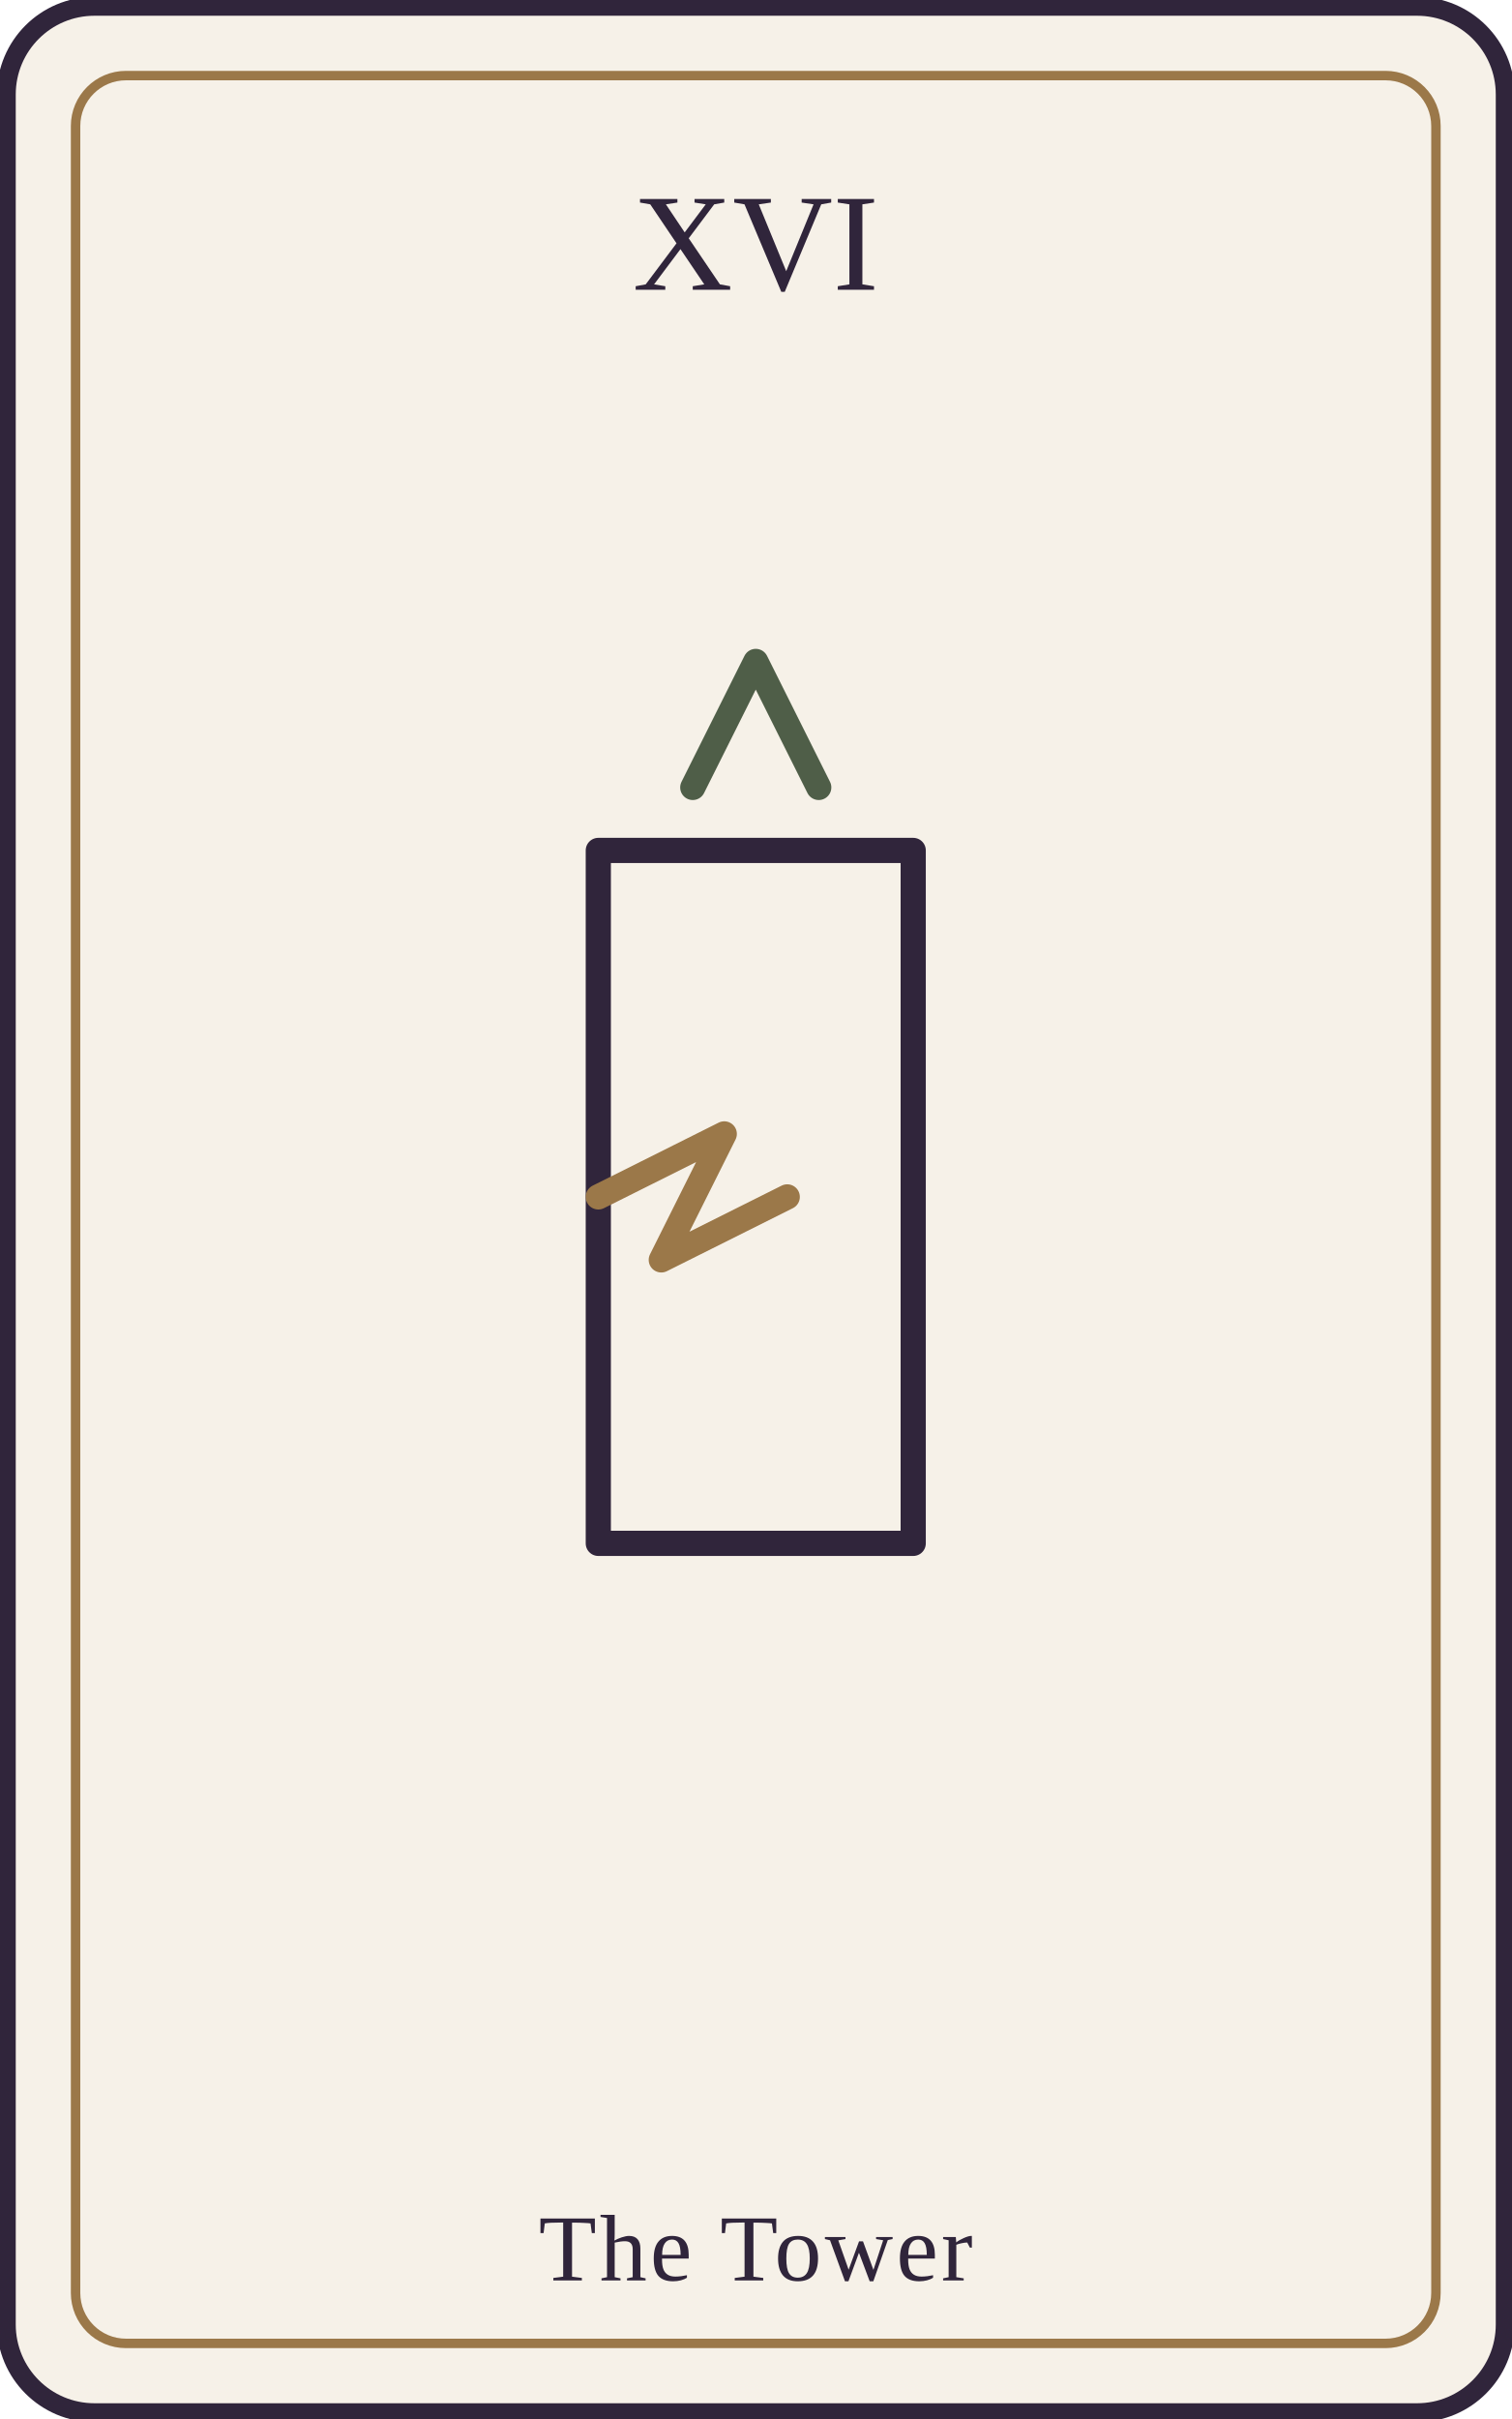
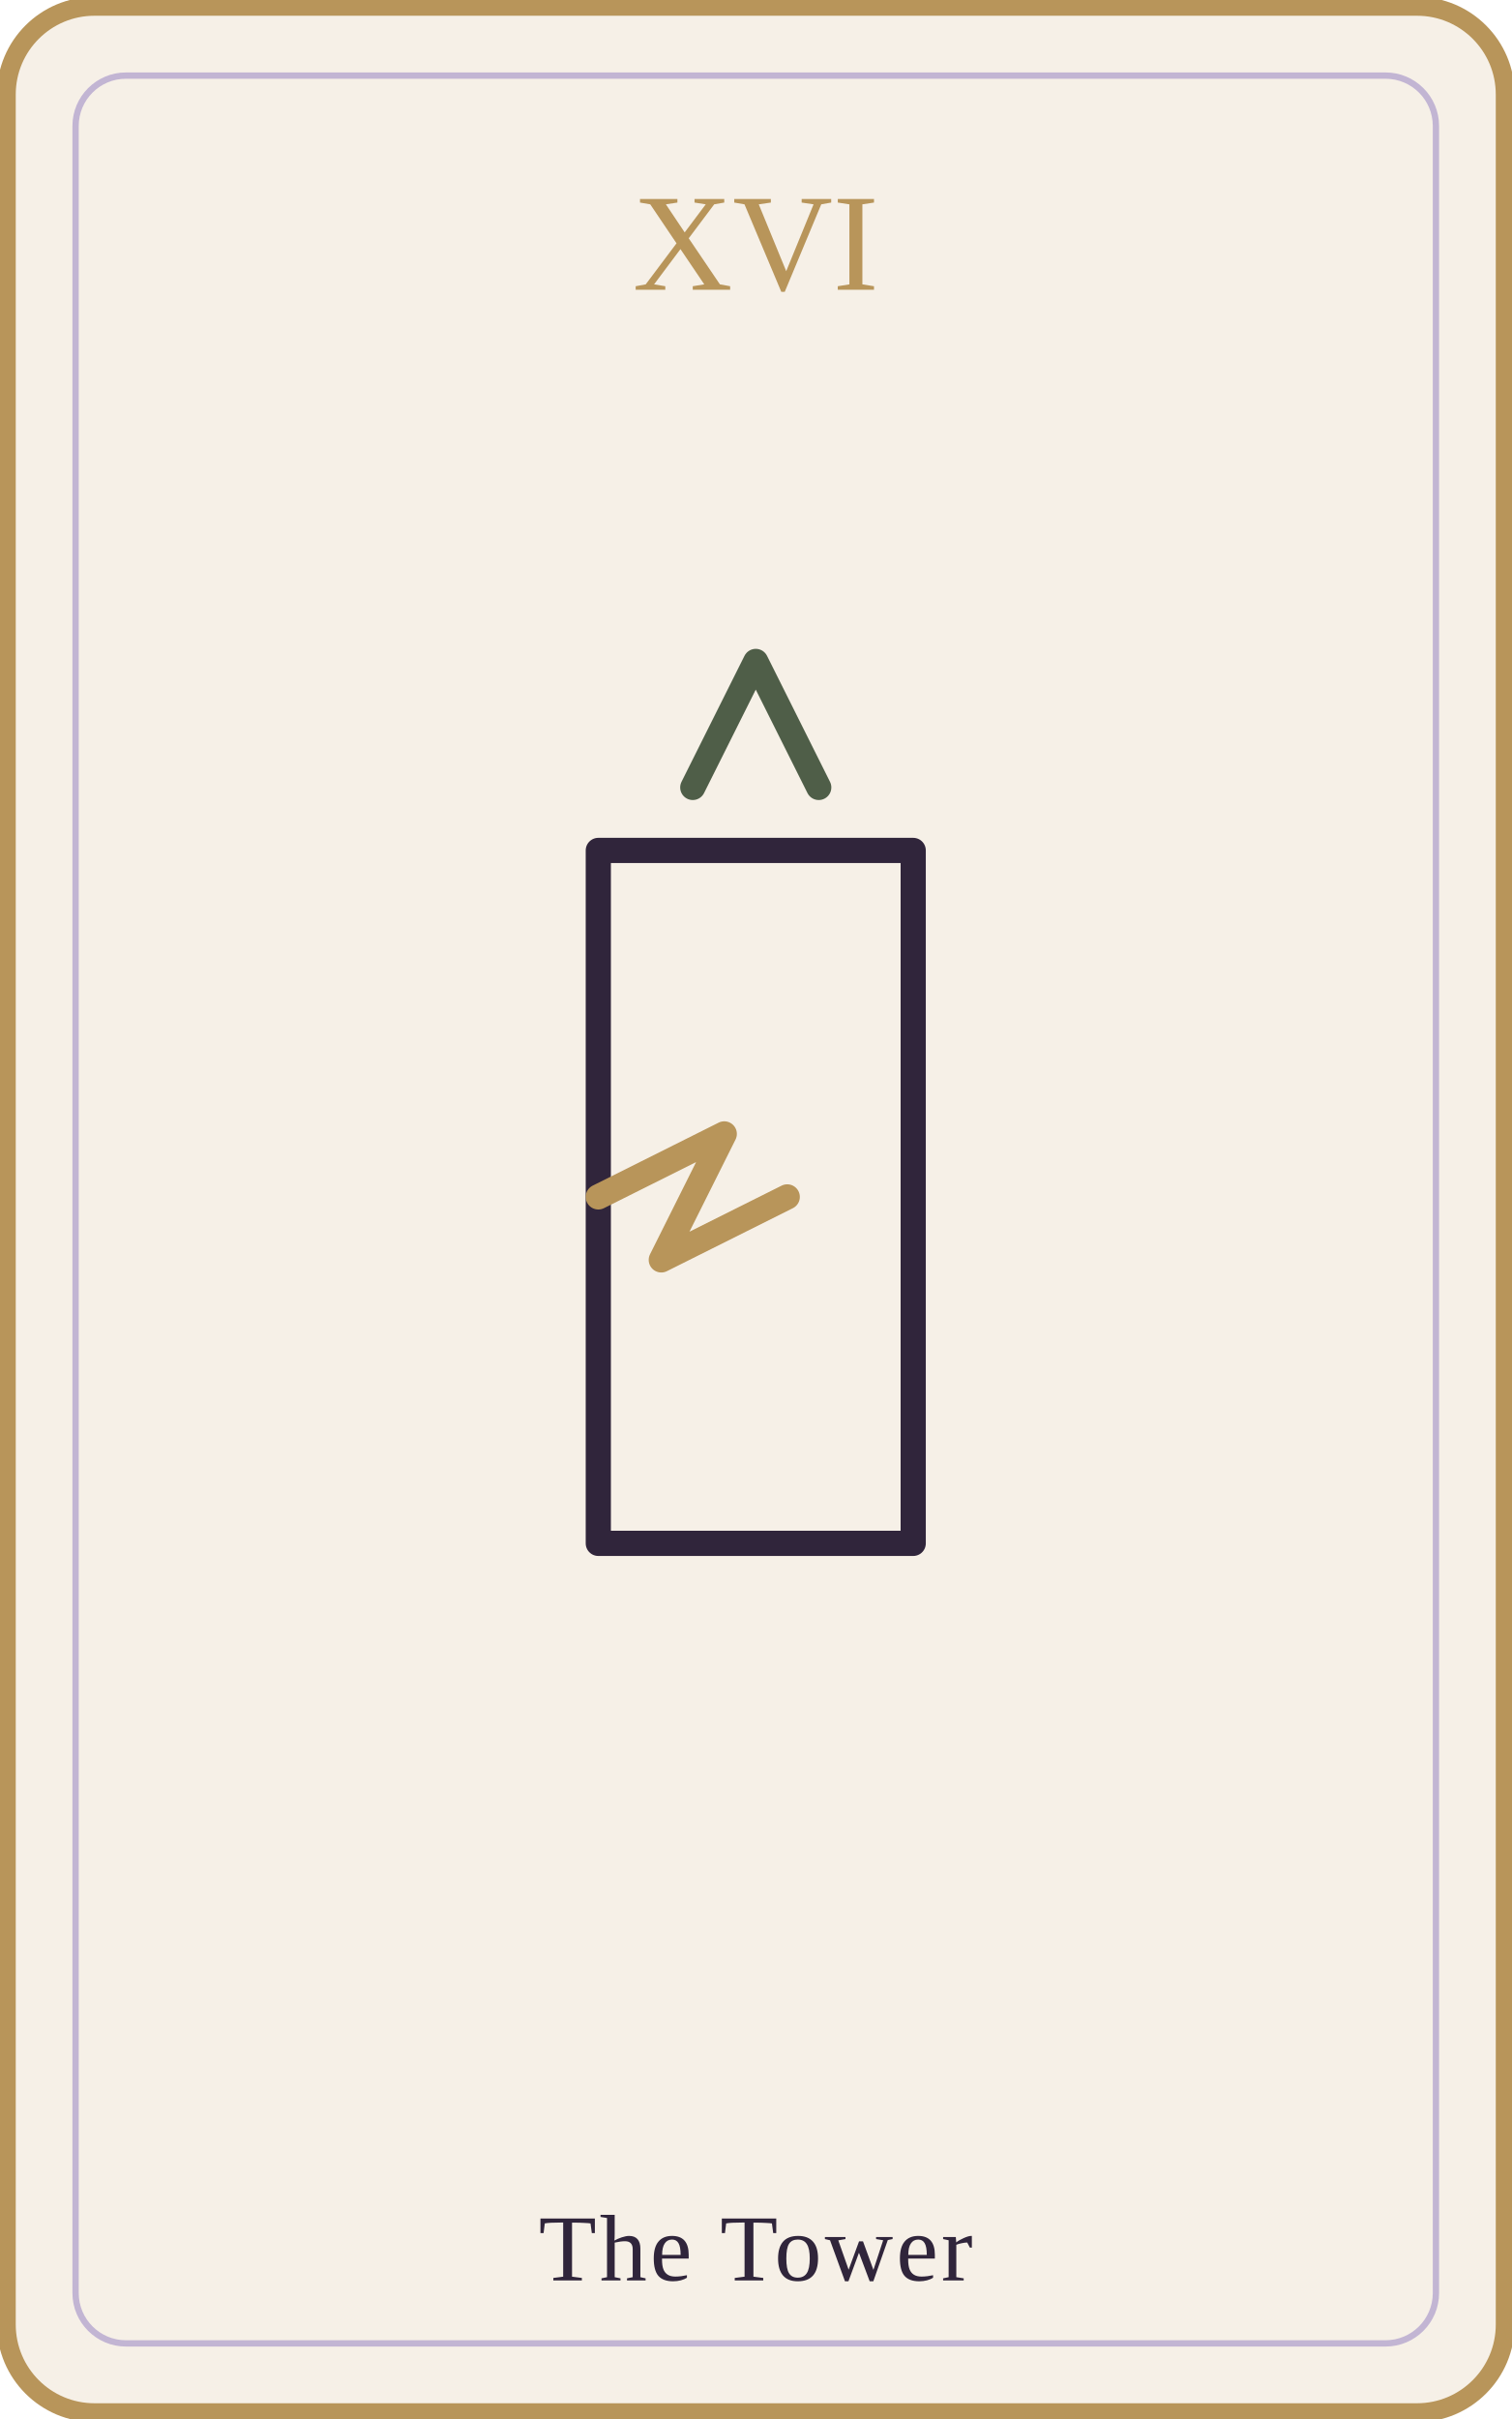
<svg xmlns="http://www.w3.org/2000/svg" viewBox="0 0 240 384" role="img" aria-label="The Tower">
-   <rect x="1" y="1" width="238" height="382" rx="14" fill="#f6f1e8" stroke="#30253b" stroke-width="3" />
-   <rect x="12" y="12" width="216" height="360" rx="8" fill="none" stroke="#9b7849" stroke-width="1.5" />
-   <text x="120" y="46" text-anchor="middle" font-family="Georgia, 'Times New Roman', serif" font-size="22" fill="#30253b">XVI</text>
+   <rect x="1" y="1" width="238" height="382" rx="14" fill="#f6f0e7" stroke="#b8955a" stroke-width="3" />
+   <rect x="12" y="12" width="216" height="360" rx="8" fill="none" stroke="#ac9bcb" stroke-width="1" opacity="0.7" />
+   <text x="120" y="46" text-anchor="middle" font-family="Georgia, 'Times New Roman', serif" font-size="22" fill="#b8955a">XVI</text>
  <g stroke="#30253b" stroke-width="4" fill="none" stroke-linecap="round" stroke-linejoin="round">
    <rect x="95" y="135" width="50" height="110" />
-     <path d="M 95 190 l 20 -10 l -10 20 l 20 -10" stroke="#9b7849" />
+     <path d="M 95 190 l 20 -10 l -10 20 l 20 -10" stroke="#b8955a" />
    <path d="M 110 125 l 10 -20 l 10 20" stroke="#4f5e48" />
  </g>
  <text x="120" y="362" text-anchor="middle" font-family="Georgia, 'Times New Roman', serif" font-size="15" fill="#30253b" letter-spacing="0.5">The Tower</text>
</svg>
